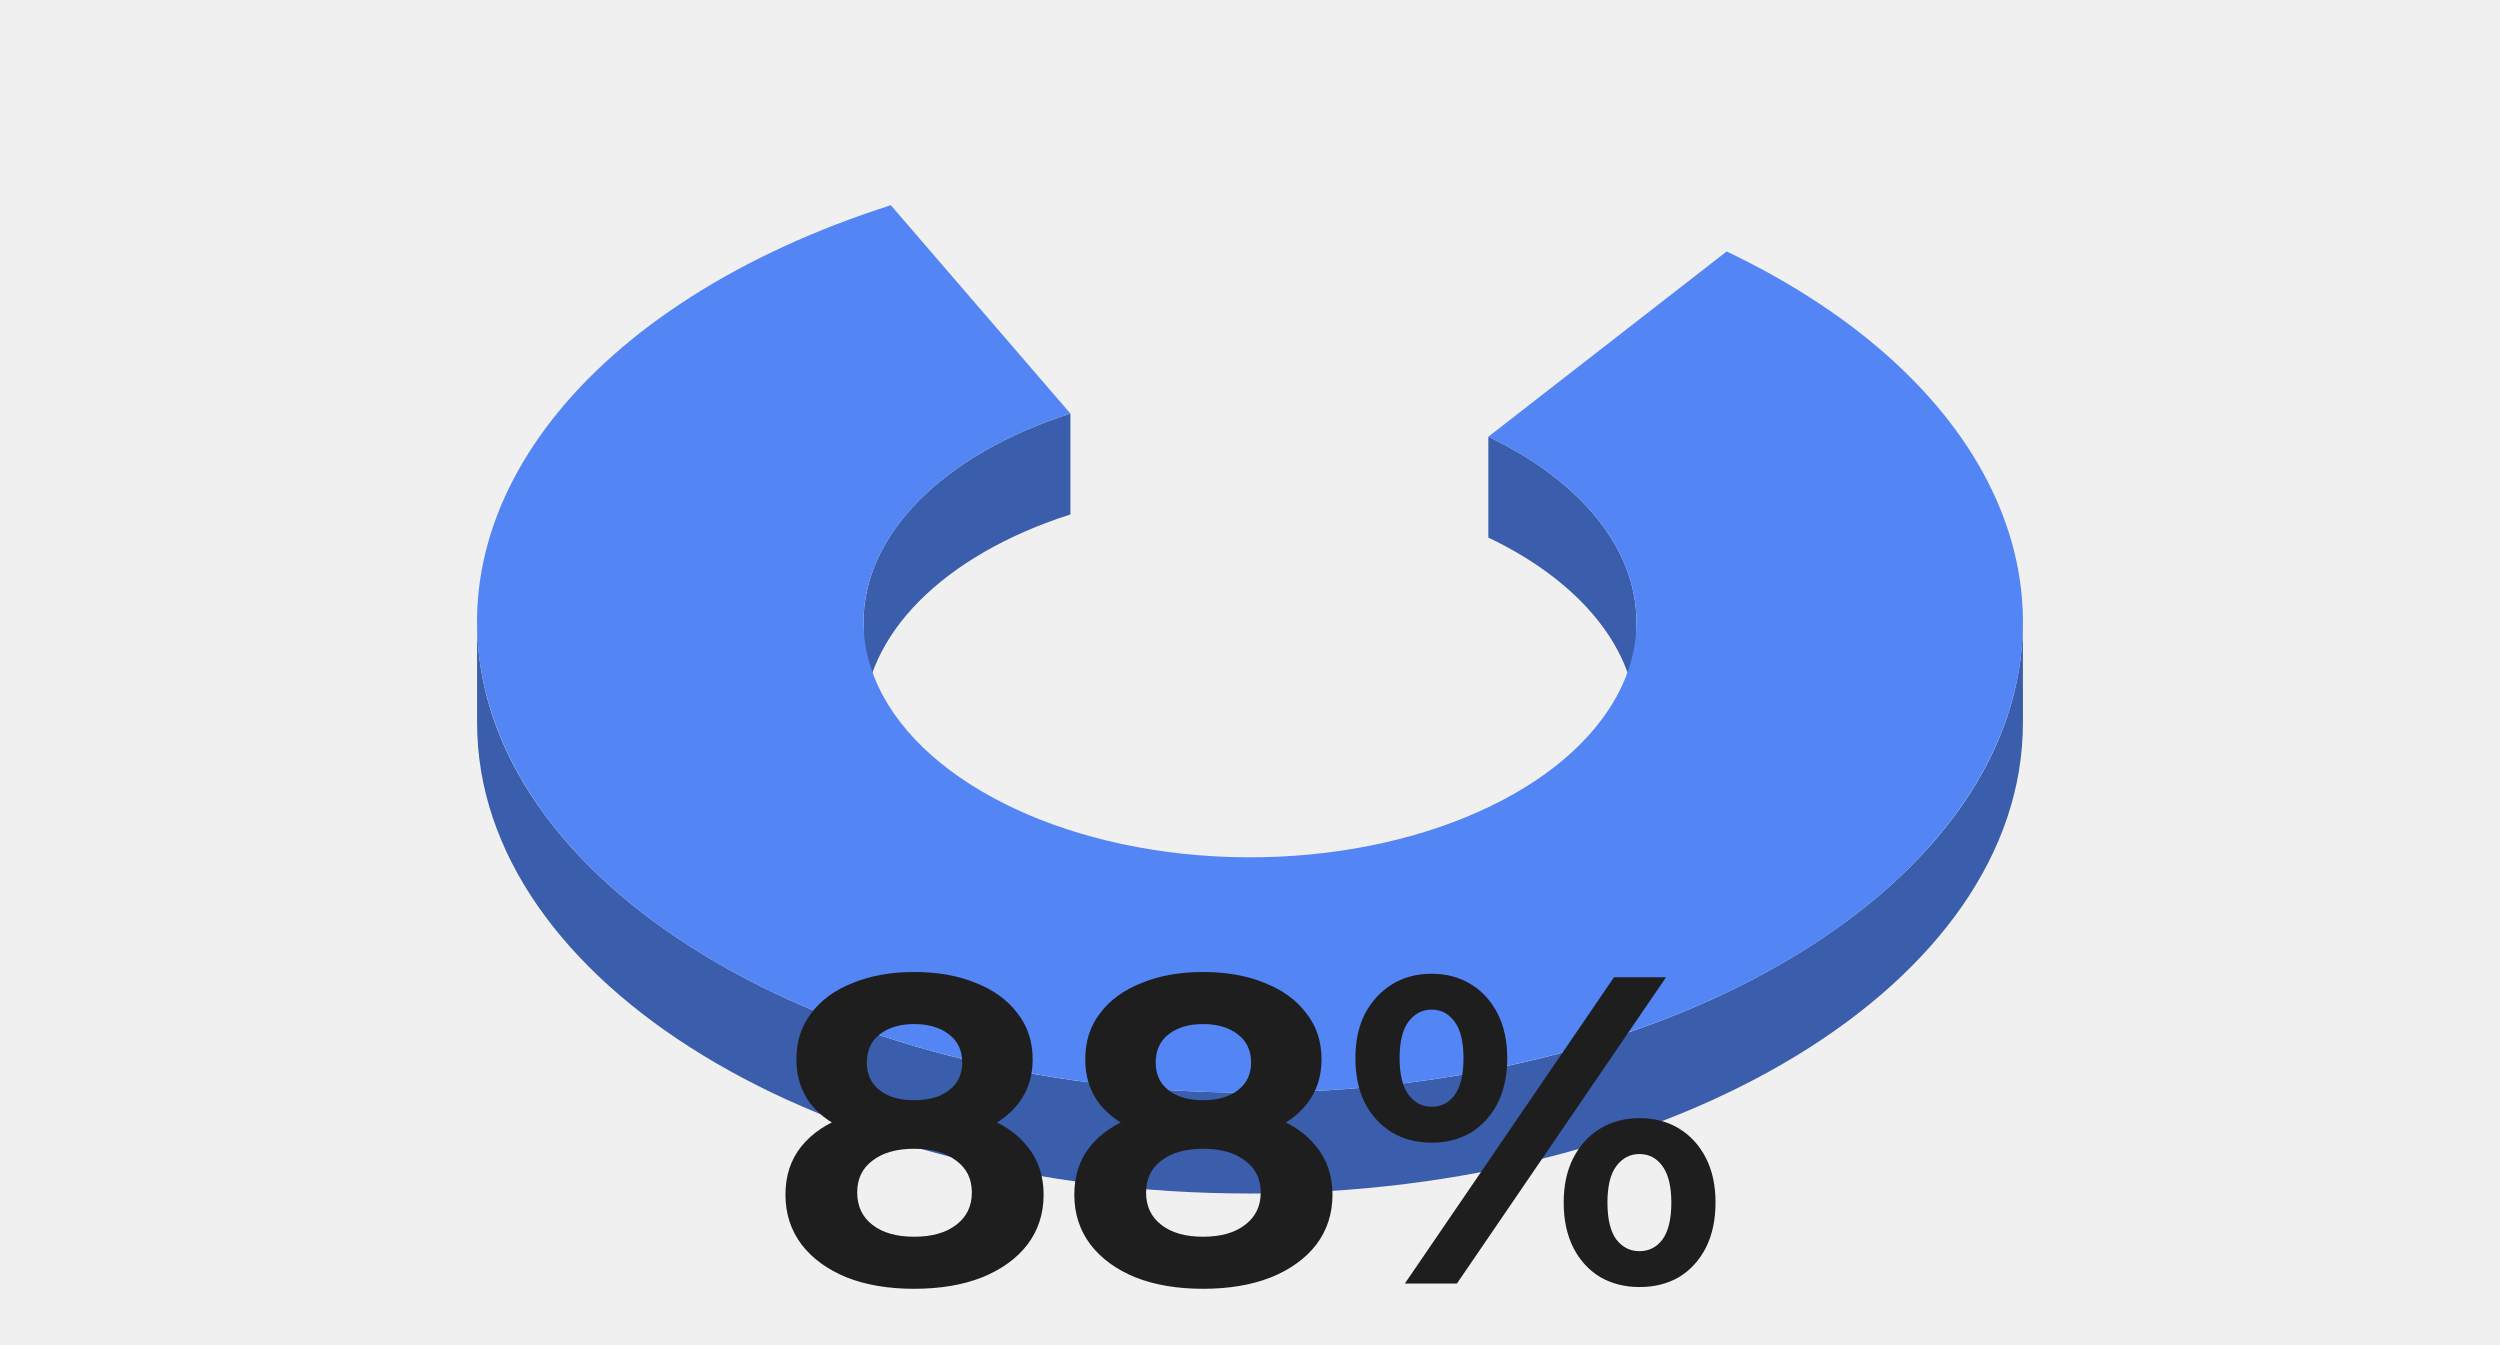
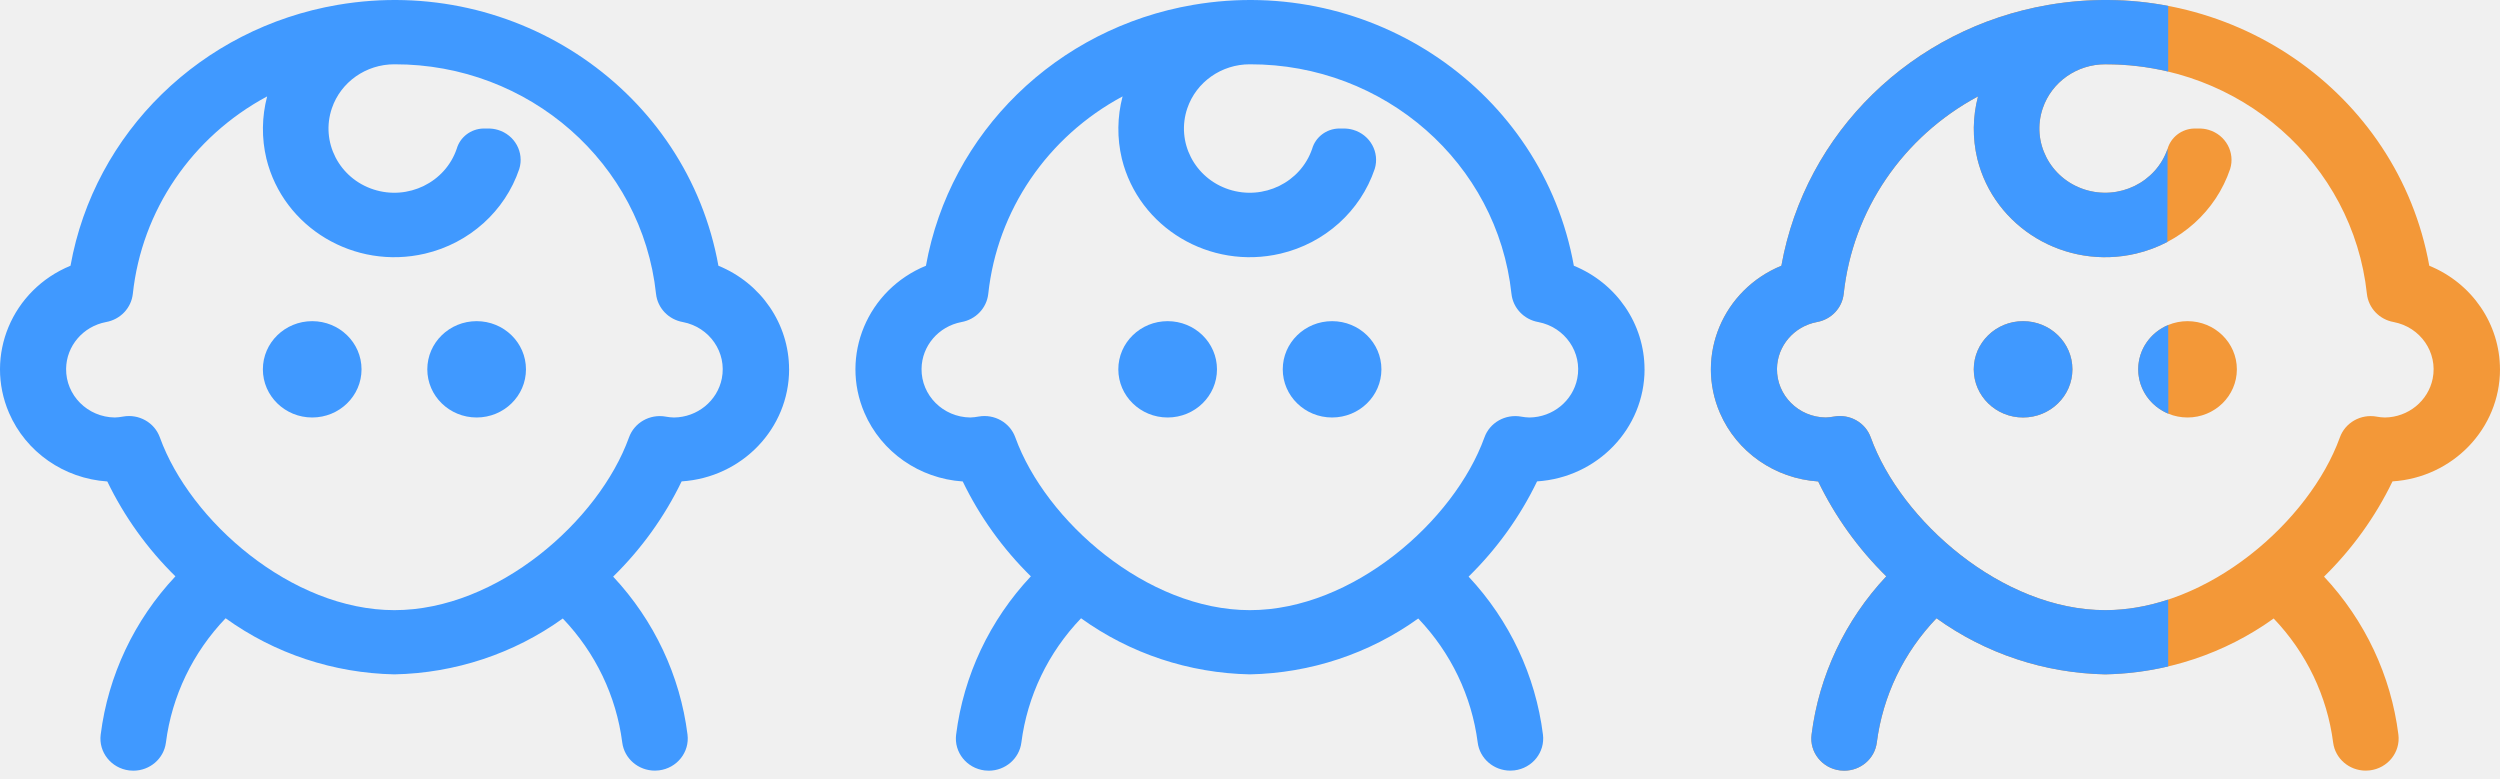
- <svg xmlns="http://www.w3.org/2000/svg" width="857" height="461" viewBox="0 0 857 461" fill="none">
-   <g clip-path="url(#clip0_2_26)">
-     <path d="M693.456 247.787C693.456 336.899 574.831 409.137 428.5 409.137C282.169 409.137 163.544 336.899 163.544 247.787V213.212C163.544 302.324 282.169 374.562 428.5 374.562C574.831 374.562 693.456 302.324 693.456 213.212V247.787Z" fill="#3A5EAB" />
-     <path d="M510.202 149.706C542.254 164.998 560.978 188.417 560.978 213.212V247.788C560.978 222.992 542.254 199.573 510.202 184.281V149.706Z" fill="#3A5EAB" />
-     <path d="M296.022 213.212C296.022 183.226 323.333 155.714 366.934 141.778V176.353C323.333 190.289 296.022 217.801 296.022 247.787V213.212Z" fill="#3A5EAB" />
-     <path d="M591.903 86.201C684.355 130.309 718.092 206.217 674.791 272.7C631.49 339.183 521.486 380.373 404.522 373.9C287.557 367.428 191.548 314.837 168.635 244.69C145.723 174.543 201.375 103.582 305.369 70.344L366.934 141.778C314.938 158.397 287.111 193.878 298.568 228.951C310.024 264.025 358.029 290.32 416.511 293.556C474.993 296.793 529.995 276.198 551.645 242.956C573.296 209.715 556.427 171.761 510.202 149.706L591.903 86.201Z" fill="#5386F4" />
-     <path d="M402 337.314C401.271 337.081 400.728 336.751 400.37 336.324C400.028 335.897 399.857 335.379 399.857 334.771C399.857 333.865 400.229 333.107 400.973 332.499C401.732 331.878 402.729 331.567 403.964 331.567C405.213 331.567 406.218 331.884 406.976 332.518C407.75 333.153 408.137 333.923 408.137 334.829C408.137 335.398 407.958 335.897 407.601 336.324C407.259 336.751 406.731 337.081 406.017 337.314C406.895 337.56 407.564 337.961 408.025 338.518C408.487 339.074 408.717 339.741 408.717 340.518C408.717 341.579 408.286 342.472 407.423 343.197C406.56 343.922 405.422 344.284 404.008 344.284C402.595 344.284 401.449 343.922 400.571 343.197C399.708 342.459 399.277 341.547 399.277 340.459C399.277 339.657 399.515 338.984 399.991 338.44C400.467 337.884 401.137 337.508 402 337.314ZM401.665 334.732C401.665 335.314 401.881 335.793 402.312 336.169C402.744 336.544 403.309 336.732 404.008 336.732C404.693 336.732 405.251 336.55 405.682 336.188C406.114 335.813 406.329 335.353 406.329 334.809C406.329 334.253 406.106 333.787 405.66 333.412C405.213 333.023 404.655 332.829 403.986 332.829C403.316 332.829 402.758 333.017 402.312 333.392C401.881 333.755 401.665 334.201 401.665 334.732ZM401.085 340.479C401.085 340.919 401.204 341.346 401.442 341.76C401.68 342.161 402.029 342.472 402.491 342.692C402.967 342.912 403.48 343.022 404.031 343.022C404.864 343.022 405.548 342.789 406.084 342.323C406.634 341.857 406.91 341.262 406.91 340.537C406.91 339.799 406.627 339.191 406.061 338.712C405.511 338.22 404.812 337.974 403.964 337.974C403.13 337.974 402.439 338.214 401.888 338.693C401.352 339.171 401.085 339.767 401.085 340.479ZM410.726 340.809L412.578 340.673C412.712 341.45 413.025 342.038 413.516 342.44C414.021 342.828 414.624 343.022 415.323 343.022C416.171 343.022 416.886 342.744 417.466 342.187C418.061 341.631 418.358 340.899 418.358 339.993C418.358 339.113 418.076 338.421 417.51 337.916C416.945 337.411 416.209 337.159 415.301 337.159C414.736 337.159 414.222 337.275 413.761 337.508C413.315 337.728 412.958 338.013 412.69 338.362L411.038 338.188L412.422 331.781H419.541V333.256H413.828L413.069 336.596C413.932 336.078 414.832 335.819 415.77 335.819C417.019 335.819 418.068 336.194 418.916 336.945C419.779 337.696 420.211 338.667 420.211 339.857C420.211 340.984 419.839 341.954 419.095 342.77C418.173 343.779 416.915 344.284 415.323 344.284C414.029 344.284 412.965 343.967 412.132 343.333C411.314 342.699 410.845 341.857 410.726 340.809Z" fill="#5386F4" />
-     <path d="M313.35 441.8C304.55 441.8 296.85 440.5 290.25 437.9C283.65 435.2 278.5 431.45 274.8 426.65C271.1 421.75 269.25 416.05 269.25 409.55C269.25 403.05 271.05 397.55 274.65 393.05C278.35 388.45 283.5 385 290.1 382.7C296.7 380.3 304.45 379.1 313.35 379.1C322.35 379.1 330.15 380.3 336.75 382.7C343.45 385 348.6 388.45 352.2 393.05C355.9 397.55 357.75 403.05 357.75 409.55C357.75 416.05 355.9 421.75 352.2 426.65C348.5 431.45 343.3 435.2 336.6 437.9C330 440.5 322.25 441.8 313.35 441.8ZM313.35 423.95C319.45 423.95 324.25 422.6 327.75 419.9C331.35 417.2 333.15 413.5 333.15 408.8C333.15 404.1 331.35 400.45 327.75 397.85C324.25 395.15 319.45 393.8 313.35 393.8C307.35 393.8 302.6 395.15 299.1 397.85C295.6 400.45 293.85 404.1 293.85 408.8C293.85 413.5 295.6 417.2 299.1 419.9C302.6 422.6 307.35 423.95 313.35 423.95ZM313.35 391.4C305.25 391.4 298.15 390.3 292.05 388.1C286.05 385.9 281.35 382.7 277.95 378.5C274.65 374.2 273 369.1 273 363.2C273 357 274.7 351.7 278.1 347.3C281.5 342.8 286.25 339.35 292.35 336.95C298.45 334.45 305.45 333.2 313.35 333.2C321.45 333.2 328.5 334.45 334.5 336.95C340.6 339.35 345.35 342.8 348.75 347.3C352.25 351.7 354 357 354 363.2C354 369.1 352.3 374.2 348.9 378.5C345.6 382.7 340.9 385.9 334.8 388.1C328.7 390.3 321.55 391.4 313.35 391.4ZM313.35 377.15C318.45 377.15 322.45 376 325.35 373.7C328.35 371.4 329.85 368.25 329.85 364.25C329.85 360.05 328.3 356.8 325.2 354.5C322.2 352.2 318.25 351.05 313.35 351.05C308.55 351.05 304.65 352.2 301.65 354.5C298.65 356.8 297.15 360.05 297.15 364.25C297.15 368.25 298.6 371.4 301.5 373.7C304.4 376 308.35 377.15 313.35 377.15ZM412.373 441.8C403.573 441.8 395.873 440.5 389.273 437.9C382.673 435.2 377.523 431.45 373.823 426.65C370.123 421.75 368.273 416.05 368.273 409.55C368.273 403.05 370.073 397.55 373.673 393.05C377.373 388.45 382.523 385 389.123 382.7C395.723 380.3 403.473 379.1 412.373 379.1C421.373 379.1 429.173 380.3 435.773 382.7C442.473 385 447.623 388.45 451.223 393.05C454.923 397.55 456.773 403.05 456.773 409.55C456.773 416.05 454.923 421.75 451.223 426.65C447.523 431.45 442.323 435.2 435.623 437.9C429.023 440.5 421.273 441.8 412.373 441.8ZM412.373 423.95C418.473 423.95 423.273 422.6 426.773 419.9C430.373 417.2 432.173 413.5 432.173 408.8C432.173 404.1 430.373 400.45 426.773 397.85C423.273 395.15 418.473 393.8 412.373 393.8C406.373 393.8 401.623 395.15 398.123 397.85C394.623 400.45 392.873 404.1 392.873 408.8C392.873 413.5 394.623 417.2 398.123 419.9C401.623 422.6 406.373 423.95 412.373 423.95ZM412.373 391.4C404.273 391.4 397.173 390.3 391.073 388.1C385.073 385.9 380.373 382.7 376.973 378.5C373.673 374.2 372.023 369.1 372.023 363.2C372.023 357 373.723 351.7 377.123 347.3C380.523 342.8 385.273 339.35 391.373 336.95C397.473 334.45 404.473 333.2 412.373 333.2C420.473 333.2 427.523 334.45 433.523 336.95C439.623 339.35 444.373 342.8 447.773 347.3C451.273 351.7 453.023 357 453.023 363.2C453.023 369.1 451.323 374.2 447.923 378.5C444.623 382.7 439.923 385.9 433.823 388.1C427.723 390.3 420.573 391.4 412.373 391.4ZM412.373 377.15C417.473 377.15 421.473 376 424.373 373.7C427.373 371.4 428.873 368.25 428.873 364.25C428.873 360.05 427.323 356.8 424.223 354.5C421.223 352.2 417.273 351.05 412.373 351.05C407.573 351.05 403.673 352.2 400.673 354.5C397.673 356.8 396.173 360.05 396.173 364.25C396.173 368.25 397.623 371.4 400.523 373.7C403.423 376 407.373 377.15 412.373 377.15ZM481.582 440L553.282 335H571.132L499.432 440H481.582ZM490.732 391.7C485.632 391.7 481.132 390.55 477.232 388.25C473.332 385.85 470.232 382.5 467.932 378.2C465.732 373.8 464.632 368.65 464.632 362.75C464.632 356.85 465.732 351.75 467.932 347.45C470.232 343.15 473.332 339.8 477.232 337.4C481.132 335 485.632 333.8 490.732 333.8C495.832 333.8 500.332 335 504.232 337.4C508.132 339.8 511.182 343.15 513.382 347.45C515.582 351.75 516.682 356.85 516.682 362.75C516.682 368.65 515.582 373.8 513.382 378.2C511.182 382.5 508.132 385.85 504.232 388.25C500.332 390.55 495.832 391.7 490.732 391.7ZM490.732 379.4C494.032 379.4 496.682 378.05 498.682 375.35C500.682 372.55 501.682 368.35 501.682 362.75C501.682 357.15 500.682 353 498.682 350.3C496.682 347.5 494.032 346.1 490.732 346.1C487.532 346.1 484.882 347.5 482.782 350.3C480.782 353 479.782 357.15 479.782 362.75C479.782 368.25 480.782 372.4 482.782 375.2C484.882 378 487.532 379.4 490.732 379.4ZM561.982 441.2C556.982 441.2 552.482 440.05 548.482 437.75C544.582 435.35 541.532 432 539.332 427.7C537.132 423.3 536.032 418.15 536.032 412.25C536.032 406.35 537.132 401.25 539.332 396.95C541.532 392.65 544.582 389.3 548.482 386.9C552.482 384.5 556.982 383.3 561.982 383.3C567.182 383.3 571.732 384.5 575.632 386.9C579.532 389.3 582.582 392.65 584.782 396.95C586.982 401.25 588.082 406.35 588.082 412.25C588.082 418.15 586.982 423.3 584.782 427.7C582.582 432 579.532 435.35 575.632 437.75C571.732 440.05 567.182 441.2 561.982 441.2ZM561.982 428.9C565.282 428.9 567.932 427.55 569.932 424.85C571.932 422.05 572.932 417.85 572.932 412.25C572.932 406.75 571.932 402.6 569.932 399.8C567.932 397 565.282 395.6 561.982 395.6C558.782 395.6 556.132 397 554.032 399.8C552.032 402.5 551.032 406.65 551.032 412.25C551.032 417.85 552.032 422.05 554.032 424.85C556.132 427.55 558.782 428.9 561.982 428.9Z" fill="#1E1E1E" />
-   </g>
-   <defs>
-     <clipPath id="clip0_2_26">
-       <rect width="857" height="461" fill="white" />
-     </clipPath>
-   </defs>
+ <svg xmlns="http://www.w3.org/2000/svg" width="257" height="80" viewBox="0 0 257 80" fill="none">
+   <path d="M81.118 37.966C81.115 33.312 78.25 29.115 73.852 27.318C70.63 9.361 53.108 -2.646 34.716 0.501C20.689 2.899 9.704 13.623 7.248 27.318C1.224 29.792 -1.605 36.566 0.929 42.447C2.663 46.47 6.571 49.197 11.031 49.494C12.777 53.111 15.145 56.41 18.032 59.248C13.801 63.758 11.116 69.444 10.351 75.514C10.118 77.323 11.432 78.974 13.284 79.201H13.286C13.425 79.218 13.565 79.227 13.706 79.227C15.408 79.226 16.844 77.988 17.056 76.339C17.669 71.553 19.817 67.08 23.193 63.558C28.228 67.186 34.291 69.201 40.547 69.325C46.785 69.2 52.831 67.194 57.855 63.581C61.216 67.097 63.354 71.558 63.967 76.329C64.178 77.98 65.614 79.218 67.318 79.221C67.459 79.221 67.6 79.212 67.741 79.195C69.593 78.969 70.906 77.32 70.676 75.511C69.915 69.456 67.245 63.782 63.032 59.277C65.936 56.431 68.316 53.12 70.072 49.487C76.286 49.085 81.117 44.047 81.121 37.968L81.118 37.966ZM68.433 42.828C66.804 42.537 65.2 43.448 64.657 44.977C61.56 53.552 51.13 62.723 40.547 62.723C29.963 62.723 19.533 53.546 16.436 44.971C15.891 43.444 14.289 42.532 12.66 42.822C12.379 42.876 12.094 42.907 11.807 42.918C9.007 42.885 6.763 40.642 6.796 37.908C6.825 35.562 8.536 33.558 10.894 33.108C12.371 32.847 13.493 31.666 13.654 30.21C14.57 21.643 19.73 14.058 27.462 9.91C26.909 12.01 26.884 14.208 27.388 16.32C29.133 23.41 36.435 27.776 43.697 26.073C48.251 25.003 51.913 21.712 53.381 17.371C53.908 15.666 52.923 13.866 51.176 13.35C50.854 13.255 50.522 13.209 50.186 13.212H49.675C48.399 13.252 47.296 14.095 46.951 15.294C45.773 18.754 41.944 20.626 38.401 19.477C34.857 18.327 32.939 14.589 34.117 11.129C35.038 8.426 37.629 6.605 40.547 6.61C54.384 6.577 66.002 16.774 67.44 30.21C67.598 31.666 68.722 32.847 70.199 33.108C72.947 33.633 74.739 36.233 74.202 38.918C73.741 41.22 71.689 42.89 69.286 42.919C69.001 42.911 68.715 42.882 68.433 42.83V42.828Z" fill="#4099FF" />
+   <path d="M32.094 42.918C34.895 42.918 37.166 40.701 37.166 37.967C37.166 35.232 34.895 33.015 32.094 33.015C29.294 33.015 27.023 35.232 27.023 37.967C27.023 40.701 29.294 42.918 32.094 42.918Z" fill="#4099FF" />
+   <path d="M48.999 42.918C51.8 42.918 54.07 40.701 54.07 37.967C54.07 35.232 51.8 33.015 48.999 33.015C46.198 33.015 43.927 35.232 43.927 37.967C43.927 40.701 46.198 42.918 48.999 42.918Z" fill="#4099FF" />
+   <path d="M169.058 37.966C169.055 33.312 166.189 29.115 161.791 27.318C158.569 9.361 141.047 -2.646 122.655 0.501C108.628 2.901 97.644 13.623 95.187 27.318C89.163 29.792 86.334 36.566 88.868 42.447C90.602 46.47 94.51 49.197 98.97 49.494C100.717 53.111 103.084 56.41 105.972 59.248C101.74 63.758 99.056 69.444 98.29 75.514C98.057 77.323 99.371 78.974 101.224 79.201H101.225C101.365 79.218 101.504 79.227 101.645 79.227C103.347 79.226 104.783 77.988 104.996 76.339C105.609 71.553 107.756 67.08 111.132 63.558C116.167 67.186 122.231 69.201 128.486 69.325C134.724 69.2 140.77 67.194 145.794 63.581C149.155 67.097 151.293 71.558 151.907 76.329C152.118 77.98 153.553 79.218 155.257 79.221C155.398 79.221 155.539 79.212 155.68 79.195C157.533 78.969 158.845 77.32 158.615 75.511C157.855 69.456 155.184 63.782 150.972 59.277C153.875 56.431 156.256 53.12 158.011 49.487C164.226 49.085 169.056 44.047 169.061 37.968L169.058 37.966ZM156.373 42.828C154.744 42.537 153.14 43.448 152.596 44.977C149.499 53.552 139.07 62.723 128.486 62.723C117.903 62.723 107.473 53.546 104.376 44.971C103.831 43.444 102.229 42.532 100.599 42.822C100.319 42.876 100.034 42.907 99.747 42.918C96.946 42.885 94.702 40.642 94.735 37.908C94.764 35.562 96.476 33.558 98.834 33.108C100.311 32.847 101.433 31.666 101.593 30.21C102.509 21.643 107.669 14.058 115.402 9.91C114.849 12.01 114.823 14.208 115.327 16.32C117.072 23.41 124.375 27.776 131.637 26.073C136.19 25.003 139.852 21.712 141.32 17.371C141.848 15.666 140.862 13.866 139.116 13.35C138.794 13.255 138.461 13.209 138.125 13.212H137.615C136.339 13.252 135.236 14.095 134.89 15.294C133.713 18.754 129.884 20.626 126.34 19.477C122.797 18.327 120.879 14.589 122.056 11.129C122.977 8.426 125.568 6.605 128.486 6.61C142.323 6.577 153.942 16.774 155.379 30.21C155.538 31.666 156.661 32.847 158.138 33.108C160.886 33.633 162.679 36.233 162.142 38.918C161.68 41.22 159.628 42.89 157.225 42.919C156.94 42.911 156.655 42.882 156.373 42.83V42.828Z" fill="#4099FF" />
+   <path d="M120.034 42.918C122.835 42.918 125.106 40.701 125.106 37.967C125.106 35.232 122.835 33.015 120.034 33.015C117.233 33.015 114.963 35.232 114.963 37.967C114.963 40.701 117.233 42.918 120.034 42.918Z" fill="#4099FF" />
+   <path d="M136.938 42.918C139.739 42.918 142.01 40.701 142.01 37.967C142.01 35.232 139.739 33.015 136.938 33.015C134.137 33.015 131.867 35.232 131.867 37.967C131.867 40.701 134.137 42.918 136.938 42.918Z" fill="#4099FF" />
+   <path d="M256.997 37.967C256.994 33.312 254.128 29.115 249.73 27.318C246.508 9.362 228.986 -2.645 210.594 0.501C196.567 2.901 185.583 13.623 183.126 27.318C177.102 29.792 174.273 36.566 176.807 42.447C178.541 46.47 182.449 49.197 186.909 49.494C188.656 53.111 191.023 56.41 193.911 59.248C189.679 63.758 186.995 69.444 186.229 75.514C185.996 77.323 187.31 78.974 189.163 79.201H189.164C189.304 79.218 189.443 79.227 189.584 79.227C191.286 79.226 192.722 77.988 192.935 76.339C193.548 71.553 195.695 67.08 199.071 63.558C204.106 67.187 210.17 69.201 216.425 69.325C222.663 69.2 228.709 67.194 233.733 63.581C237.094 67.097 239.232 71.558 239.846 76.329C240.056 77.98 241.492 79.218 243.196 79.221C243.337 79.221 243.478 79.212 243.619 79.195C245.472 78.969 246.784 77.32 246.554 75.511C245.794 69.456 243.123 63.783 238.911 59.277C241.814 56.431 244.194 53.12 245.95 49.487C252.165 49.085 256.995 44.047 257 37.968L256.997 37.967ZM244.312 42.828C242.683 42.537 241.079 43.449 240.535 44.977C237.438 53.552 227.009 62.723 216.425 62.723C205.841 62.723 195.412 53.546 192.315 44.971C191.77 43.444 190.167 42.532 188.538 42.822C188.258 42.876 187.973 42.907 187.686 42.918C184.885 42.885 182.641 40.642 182.674 37.908C182.703 35.562 184.415 33.558 186.773 33.108C188.25 32.847 189.372 31.666 189.532 30.21C190.448 21.643 195.608 14.058 203.341 9.91C202.788 12.01 202.762 14.208 203.266 16.32C205.011 23.41 212.314 27.776 219.576 26.073C224.129 25.003 227.791 21.712 229.259 17.371C229.787 15.666 228.801 13.866 227.054 13.35C226.733 13.255 226.4 13.209 226.064 13.212H225.554C224.278 13.252 223.175 14.095 222.829 15.294C221.652 18.754 217.823 20.626 214.279 19.477C210.735 18.327 208.818 14.589 209.995 11.129C210.916 8.426 213.507 6.605 216.425 6.61C230.262 6.577 241.881 16.774 243.318 30.21C243.477 31.666 244.6 32.847 246.077 33.108C248.825 33.633 250.618 36.234 250.081 38.918C249.619 41.22 247.567 42.89 245.164 42.919C244.879 42.912 244.594 42.882 244.312 42.83V42.828Z" fill="#F39838" />
+   <path d="M207.973 42.918C210.774 42.918 213.045 40.701 213.045 37.967C213.045 35.232 210.774 33.015 207.973 33.015C205.172 33.015 202.902 35.232 202.902 37.967C202.902 40.701 205.172 42.918 207.973 42.918Z" fill="#F39838" />
+   <path d="M224.879 42.918C227.679 42.918 229.95 40.701 229.95 37.967C229.95 35.232 227.679 33.015 224.879 33.015C222.078 33.015 219.807 35.232 219.807 37.967C219.807 40.701 222.078 42.918 224.879 42.918Z" fill="#F39838" />
+   <path d="M222.888 0.605C218.942 -0.146 214.791 -0.217 210.594 0.501C196.567 2.901 185.583 13.623 183.126 27.318C177.102 29.792 174.273 36.566 176.807 42.447C178.541 46.47 182.449 49.197 186.909 49.494C188.656 53.111 191.023 56.41 193.911 59.248C189.679 63.758 186.995 69.444 186.229 75.514C185.996 77.323 187.31 78.974 189.163 79.201H189.164C189.304 79.218 189.443 79.227 189.584 79.227C191.286 79.226 192.722 77.988 192.935 76.339C193.548 71.553 195.695 67.08 199.071 63.558C204.106 67.187 210.17 69.201 216.425 69.325C218.615 69.282 220.782 69.006 222.888 68.51V61.64C220.782 62.334 218.607 62.723 216.425 62.723C205.843 62.723 195.412 53.546 192.315 44.971C191.77 43.444 190.167 42.532 188.538 42.822C188.258 42.876 187.973 42.907 187.686 42.918C184.885 42.885 182.641 40.642 182.674 37.908C182.703 35.562 184.415 33.558 186.773 33.108C188.25 32.847 189.372 31.666 189.532 30.21C190.448 21.643 195.608 14.058 203.341 9.91C202.788 12.01 202.762 14.208 203.266 16.32C205.011 23.41 212.314 27.776 219.576 26.073C220.714 25.805 221.796 25.4 222.804 24.872L222.829 15.293C221.652 18.753 217.823 20.625 214.279 19.475C210.735 18.326 208.818 14.587 209.995 11.128C210.916 8.425 213.507 6.604 216.425 6.608C218.647 6.604 220.813 6.862 222.888 7.355" fill="#4099FF" />
+   <path d="M207.973 42.918C210.774 42.918 213.045 40.701 213.045 37.967C213.045 35.232 210.774 33.015 207.973 33.015C205.172 33.015 202.902 35.232 202.902 37.967C202.902 40.701 205.172 42.918 207.973 42.918Z" fill="#4099FF" />
+   <path d="M222.904 42.528C221.083 41.776 219.807 40.017 219.807 37.965C219.807 35.913 221.077 34.165 222.89 33.41" fill="#4099FF" />
</svg>
